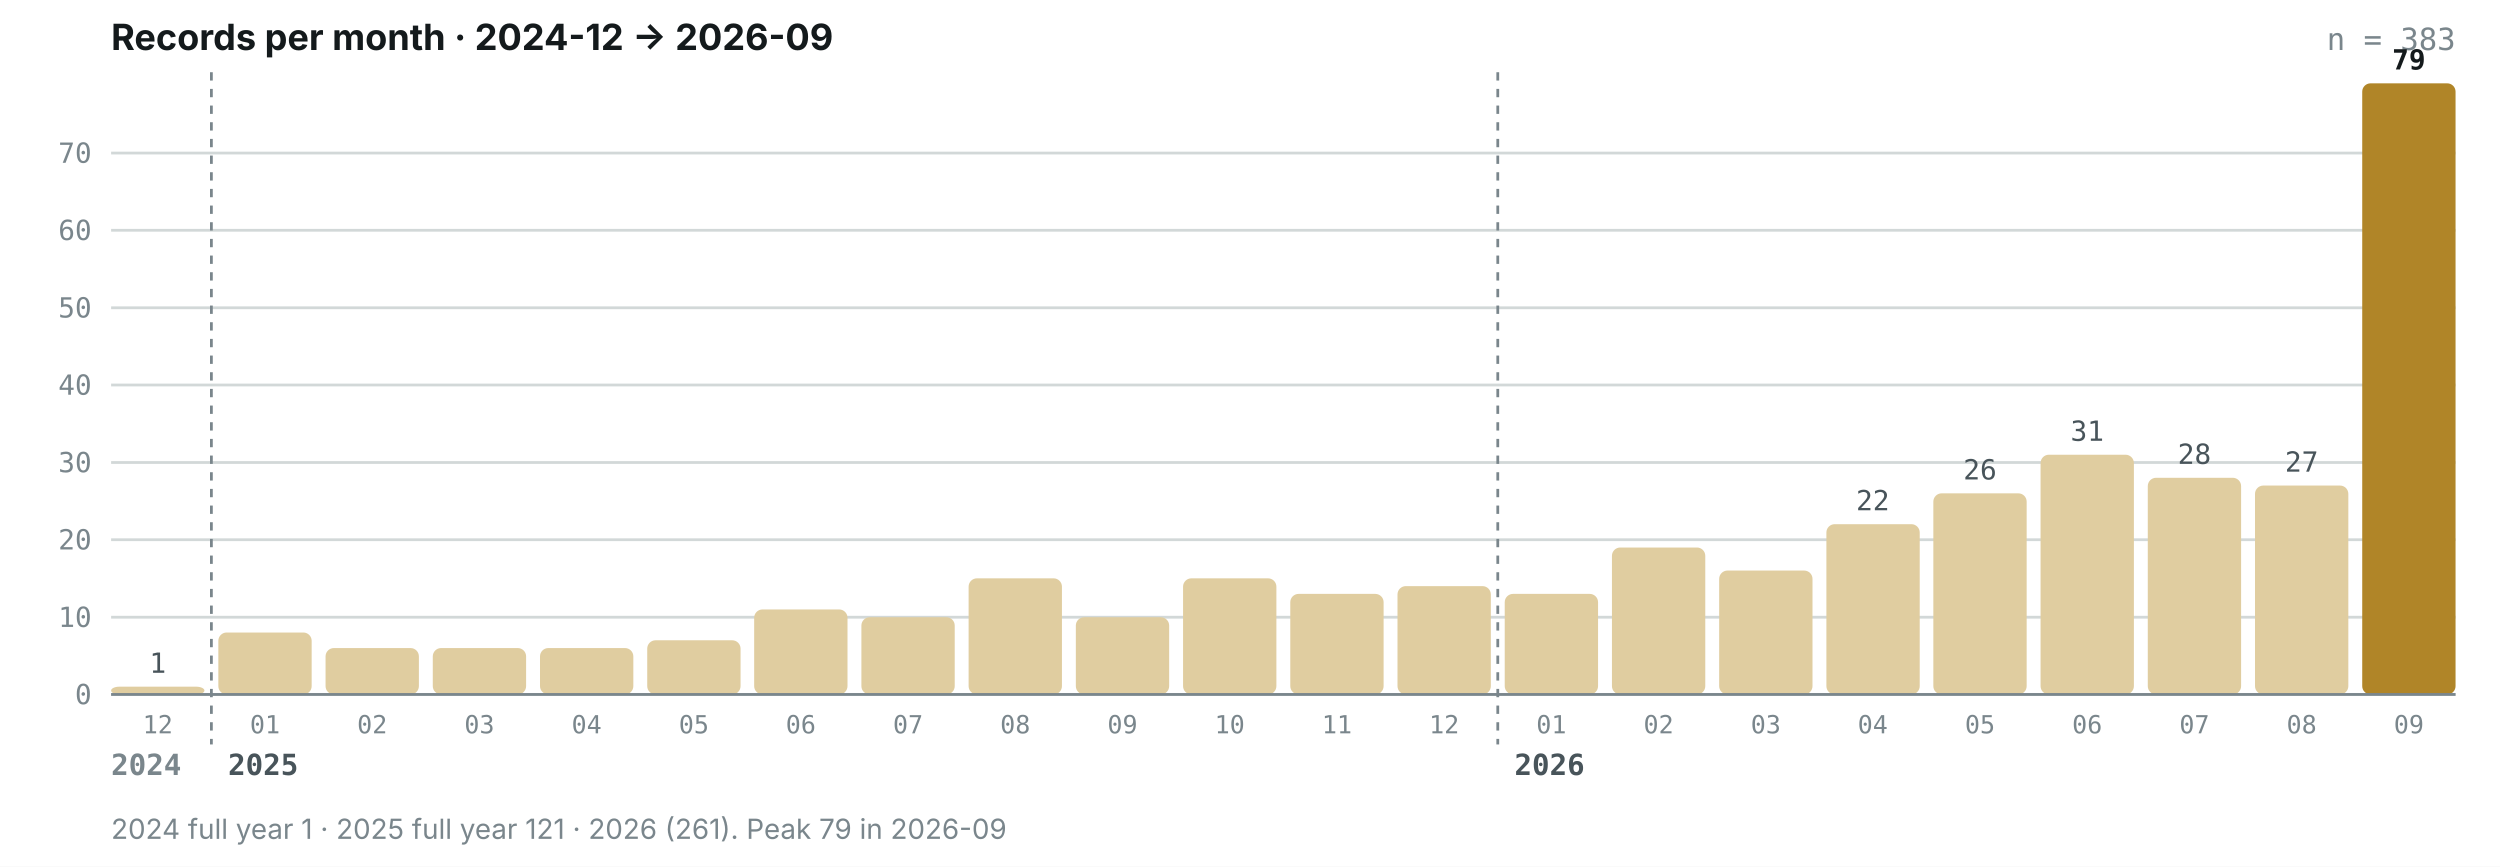
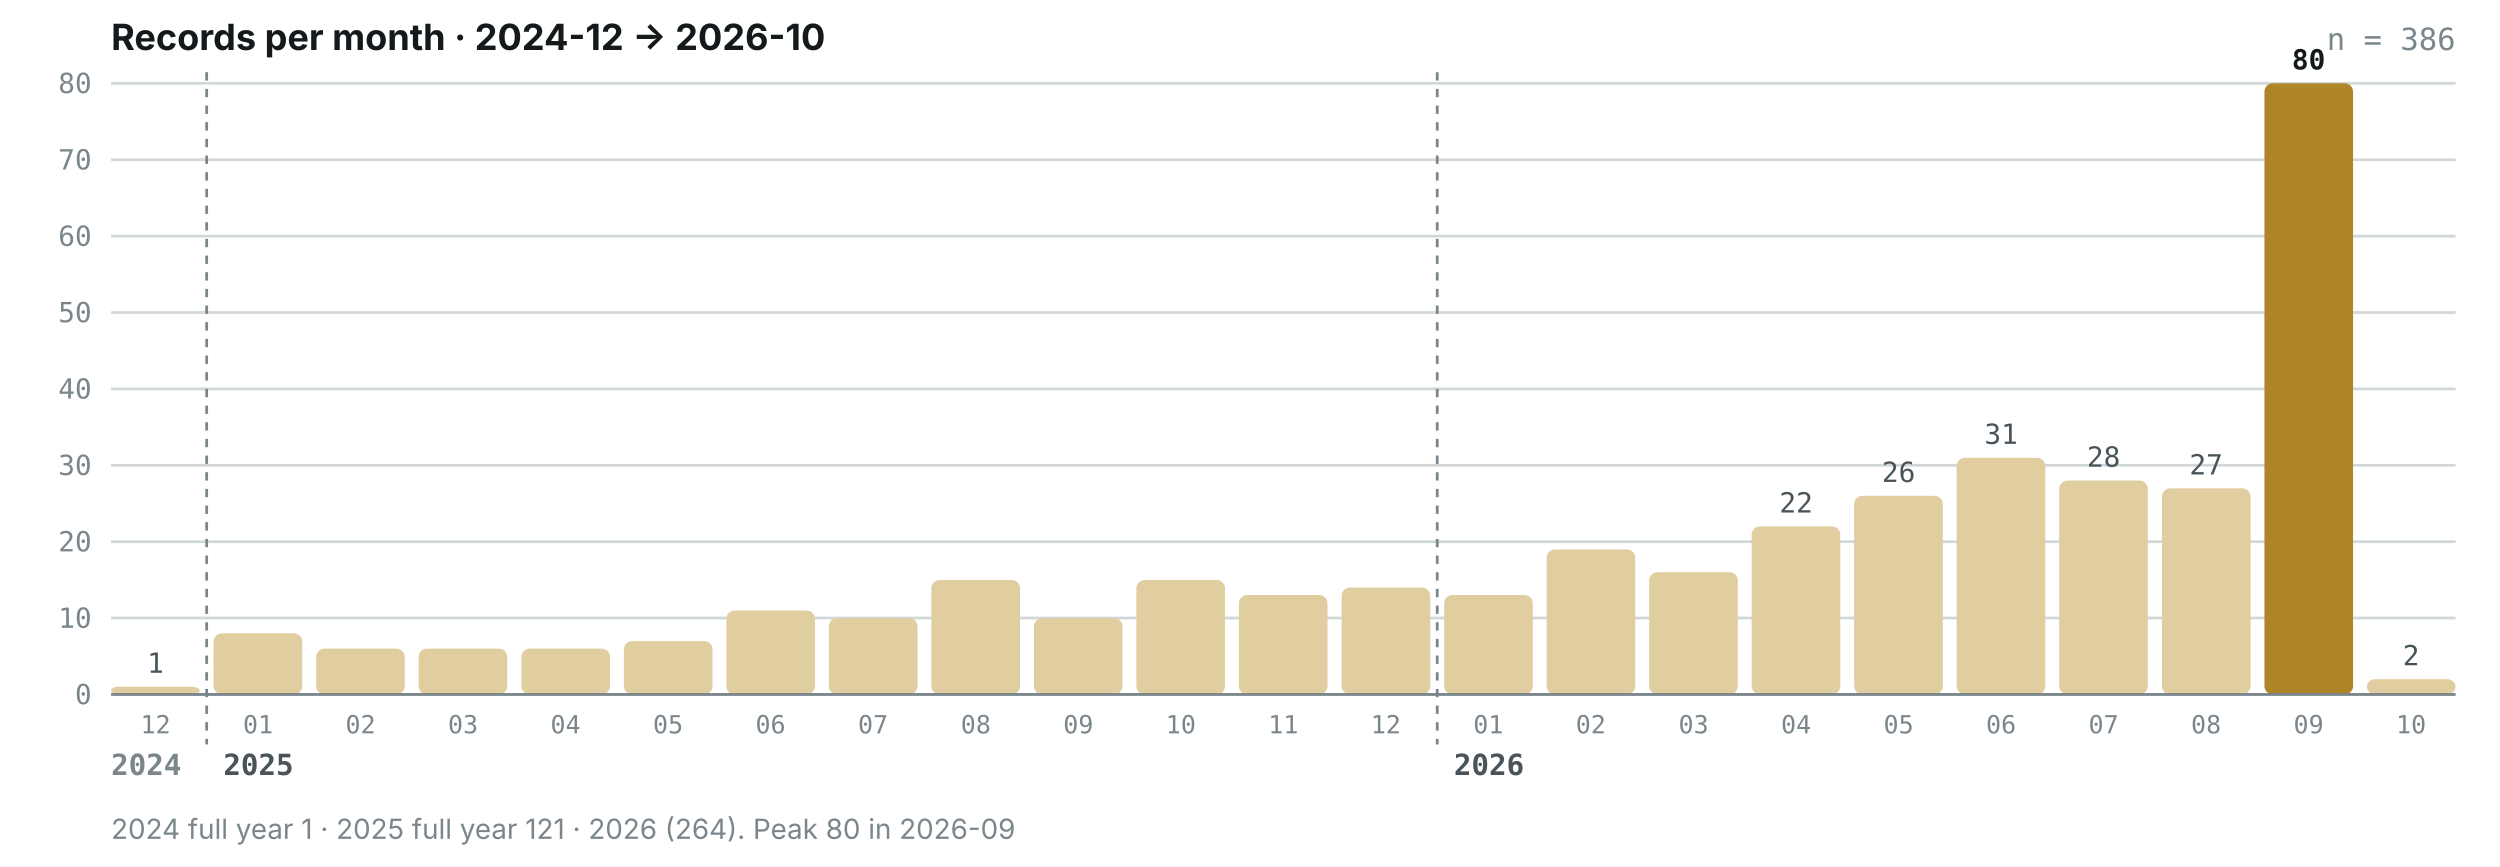
<svg xmlns="http://www.w3.org/2000/svg" viewBox="0 0 900 312" width="900" height="312" role="img" font-family="ui-sans-serif,-apple-system,'Segoe UI','PingFang SC','Microsoft YaHei',sans-serif">
  <rect width="900" height="312" fill="#FFFFFF" />
-   <text x="40" y="18" font-size="13" font-weight="700" fill="#141A1C">Records per month · 2024-12 → 2026-09</text>
-   <text x="884" y="18" font-size="11" text-anchor="end" fill="#7A868C" font-family="ui-monospace,'SF Mono','Cascadia Mono','Consolas',monospace">n = 383</text>
+   <text x="40" y="18" font-size="13" font-weight="700" fill="#141A1C">Records per month · 2024-12 → 2026-10</text>
+   <text x="884" y="18" font-size="11" text-anchor="end" fill="#7A868C" font-family="ui-monospace,'SF Mono','Cascadia Mono','Consolas',monospace">n = 386</text>
  <line x1="40" y1="250.0" x2="884" y2="250.0" stroke="#D2D8D8" stroke-width="1" />
  <text x="33" y="253.5" font-size="10" text-anchor="end" fill="#7A868C" font-family="ui-monospace,'SF Mono','Cascadia Mono','Consolas',monospace">0</text>
-   <line x1="40" y1="222.2" x2="884" y2="222.2" stroke="#D2D8D8" stroke-width="1" />
-   <text x="33" y="225.7" font-size="10" text-anchor="end" fill="#7A868C" font-family="ui-monospace,'SF Mono','Cascadia Mono','Consolas',monospace">10</text>
-   <line x1="40" y1="194.3" x2="884" y2="194.3" stroke="#D2D8D8" stroke-width="1" />
-   <text x="33" y="197.8" font-size="10" text-anchor="end" fill="#7A868C" font-family="ui-monospace,'SF Mono','Cascadia Mono','Consolas',monospace">20</text>
-   <line x1="40" y1="166.5" x2="884" y2="166.5" stroke="#D2D8D8" stroke-width="1" />
-   <text x="33" y="170.0" font-size="10" text-anchor="end" fill="#7A868C" font-family="ui-monospace,'SF Mono','Cascadia Mono','Consolas',monospace">30</text>
-   <line x1="40" y1="138.6" x2="884" y2="138.6" stroke="#D2D8D8" stroke-width="1" />
-   <text x="33" y="142.1" font-size="10" text-anchor="end" fill="#7A868C" font-family="ui-monospace,'SF Mono','Cascadia Mono','Consolas',monospace">40</text>
-   <line x1="40" y1="110.8" x2="884" y2="110.8" stroke="#D2D8D8" stroke-width="1" />
-   <text x="33" y="114.3" font-size="10" text-anchor="end" fill="#7A868C" font-family="ui-monospace,'SF Mono','Cascadia Mono','Consolas',monospace">50</text>
-   <line x1="40" y1="82.9" x2="884" y2="82.9" stroke="#D2D8D8" stroke-width="1" />
-   <text x="33" y="86.4" font-size="10" text-anchor="end" fill="#7A868C" font-family="ui-monospace,'SF Mono','Cascadia Mono','Consolas',monospace">60</text>
-   <line x1="40" y1="55.1" x2="884" y2="55.1" stroke="#D2D8D8" stroke-width="1" />
-   <text x="33" y="58.6" font-size="10" text-anchor="end" fill="#7A868C" font-family="ui-monospace,'SF Mono','Cascadia Mono','Consolas',monospace">70</text>
-   <line x1="76.1" y1="26" x2="76.1" y2="268" stroke="#7A868C" stroke-width="1" stroke-dasharray="3 3" />
-   <text x="82.1" y="279.0" font-size="10.5" font-weight="700" fill="#48545A" font-family="ui-monospace,'SF Mono','Cascadia Mono','Consolas',monospace">2025</text>
-   <line x1="539.2" y1="26" x2="539.2" y2="268" stroke="#7A868C" stroke-width="1" stroke-dasharray="3 3" />
-   <text x="545.2" y="279.0" font-size="10.5" font-weight="700" fill="#48545A" font-family="ui-monospace,'SF Mono','Cascadia Mono','Consolas',monospace">2026</text>
-   <rect x="40.0" y="247.2" width="33.6" height="2.8" rx="3" fill="#E0CDA0" />
-   <text x="56.8" y="242.2" font-size="10" text-anchor="middle" fill="#48545A" font-family="ui-monospace,'SF Mono','Cascadia Mono','Consolas',monospace" font-weight="500">1</text>
-   <text x="56.8" y="264.0" font-size="9" text-anchor="middle" fill="#7A868C" font-family="ui-monospace,'SF Mono','Cascadia Mono','Consolas',monospace">12</text>
-   <rect x="78.6" y="227.7" width="33.6" height="22.3" rx="3" fill="#E0CDA0" />
-   <text x="95.4" y="264.0" font-size="9" text-anchor="middle" fill="#7A868C" font-family="ui-monospace,'SF Mono','Cascadia Mono','Consolas',monospace">01</text>
-   <rect x="117.2" y="233.3" width="33.6" height="16.7" rx="3" fill="#E0CDA0" />
-   <text x="134.0" y="264.0" font-size="9" text-anchor="middle" fill="#7A868C" font-family="ui-monospace,'SF Mono','Cascadia Mono','Consolas',monospace">02</text>
-   <rect x="155.8" y="233.3" width="33.6" height="16.7" rx="3" fill="#E0CDA0" />
-   <text x="172.6" y="264.0" font-size="9" text-anchor="middle" fill="#7A868C" font-family="ui-monospace,'SF Mono','Cascadia Mono','Consolas',monospace">03</text>
-   <rect x="194.4" y="233.3" width="33.6" height="16.7" rx="3" fill="#E0CDA0" />
-   <text x="211.2" y="264.0" font-size="9" text-anchor="middle" fill="#7A868C" font-family="ui-monospace,'SF Mono','Cascadia Mono','Consolas',monospace">04</text>
-   <rect x="233.0" y="230.5" width="33.6" height="19.5" rx="3" fill="#E0CDA0" />
-   <text x="249.8" y="264.0" font-size="9" text-anchor="middle" fill="#7A868C" font-family="ui-monospace,'SF Mono','Cascadia Mono','Consolas',monospace">05</text>
-   <rect x="271.5" y="219.4" width="33.6" height="30.6" rx="3" fill="#E0CDA0" />
-   <text x="288.3" y="264.0" font-size="9" text-anchor="middle" fill="#7A868C" font-family="ui-monospace,'SF Mono','Cascadia Mono','Consolas',monospace">06</text>
-   <rect x="310.1" y="222.2" width="33.6" height="27.8" rx="3" fill="#E0CDA0" />
-   <text x="326.9" y="264.0" font-size="9" text-anchor="middle" fill="#7A868C" font-family="ui-monospace,'SF Mono','Cascadia Mono','Consolas',monospace">07</text>
-   <rect x="348.7" y="208.2" width="33.6" height="41.8" rx="3" fill="#E0CDA0" />
-   <text x="365.5" y="264.0" font-size="9" text-anchor="middle" fill="#7A868C" font-family="ui-monospace,'SF Mono','Cascadia Mono','Consolas',monospace">08</text>
-   <rect x="387.3" y="222.2" width="33.6" height="27.8" rx="3" fill="#E0CDA0" />
-   <text x="404.1" y="264.0" font-size="9" text-anchor="middle" fill="#7A868C" font-family="ui-monospace,'SF Mono','Cascadia Mono','Consolas',monospace">09</text>
-   <rect x="425.9" y="208.2" width="33.6" height="41.8" rx="3" fill="#E0CDA0" />
-   <text x="442.7" y="264.0" font-size="9" text-anchor="middle" fill="#7A868C" font-family="ui-monospace,'SF Mono','Cascadia Mono','Consolas',monospace">10</text>
-   <rect x="464.5" y="213.8" width="33.6" height="36.2" rx="3" fill="#E0CDA0" />
-   <text x="481.3" y="264.0" font-size="9" text-anchor="middle" fill="#7A868C" font-family="ui-monospace,'SF Mono','Cascadia Mono','Consolas',monospace">11</text>
-   <rect x="503.1" y="211.0" width="33.6" height="39.0" rx="3" fill="#E0CDA0" />
-   <text x="519.9" y="264.0" font-size="9" text-anchor="middle" fill="#7A868C" font-family="ui-monospace,'SF Mono','Cascadia Mono','Consolas',monospace">12</text>
-   <rect x="541.7" y="213.8" width="33.6" height="36.2" rx="3" fill="#E0CDA0" />
-   <text x="558.5" y="264.0" font-size="9" text-anchor="middle" fill="#7A868C" font-family="ui-monospace,'SF Mono','Cascadia Mono','Consolas',monospace">01</text>
-   <rect x="580.3" y="197.1" width="33.6" height="52.9" rx="3" fill="#E0CDA0" />
-   <text x="597.1" y="264.0" font-size="9" text-anchor="middle" fill="#7A868C" font-family="ui-monospace,'SF Mono','Cascadia Mono','Consolas',monospace">02</text>
-   <rect x="618.9" y="205.4" width="33.6" height="44.6" rx="3" fill="#E0CDA0" />
-   <text x="635.7" y="264.0" font-size="9" text-anchor="middle" fill="#7A868C" font-family="ui-monospace,'SF Mono','Cascadia Mono','Consolas',monospace">03</text>
-   <rect x="657.5" y="188.7" width="33.6" height="61.3" rx="3" fill="#E0CDA0" />
-   <text x="674.2" y="183.7" font-size="10" text-anchor="middle" fill="#48545A" font-family="ui-monospace,'SF Mono','Cascadia Mono','Consolas',monospace" font-weight="500">22</text>
-   <text x="674.2" y="264.0" font-size="9" text-anchor="middle" fill="#7A868C" font-family="ui-monospace,'SF Mono','Cascadia Mono','Consolas',monospace">04</text>
-   <rect x="696.0" y="177.6" width="33.6" height="72.4" rx="3" fill="#E0CDA0" />
-   <text x="712.8" y="172.6" font-size="10" text-anchor="middle" fill="#48545A" font-family="ui-monospace,'SF Mono','Cascadia Mono','Consolas',monospace" font-weight="500">26</text>
-   <text x="712.8" y="264.0" font-size="9" text-anchor="middle" fill="#7A868C" font-family="ui-monospace,'SF Mono','Cascadia Mono','Consolas',monospace">05</text>
-   <rect x="734.6" y="163.7" width="33.6" height="86.3" rx="3" fill="#E0CDA0" />
-   <text x="751.4" y="158.7" font-size="10" text-anchor="middle" fill="#48545A" font-family="ui-monospace,'SF Mono','Cascadia Mono','Consolas',monospace" font-weight="500">31</text>
-   <text x="751.4" y="264.0" font-size="9" text-anchor="middle" fill="#7A868C" font-family="ui-monospace,'SF Mono','Cascadia Mono','Consolas',monospace">06</text>
-   <rect x="773.2" y="172.0" width="33.6" height="78.0" rx="3" fill="#E0CDA0" />
-   <text x="790.0" y="167.0" font-size="10" text-anchor="middle" fill="#48545A" font-family="ui-monospace,'SF Mono','Cascadia Mono','Consolas',monospace" font-weight="500">28</text>
-   <text x="790.0" y="264.0" font-size="9" text-anchor="middle" fill="#7A868C" font-family="ui-monospace,'SF Mono','Cascadia Mono','Consolas',monospace">07</text>
-   <rect x="811.8" y="174.8" width="33.6" height="75.2" rx="3" fill="#E0CDA0" />
-   <text x="828.6" y="169.8" font-size="10" text-anchor="middle" fill="#48545A" font-family="ui-monospace,'SF Mono','Cascadia Mono','Consolas',monospace" font-weight="500">27</text>
-   <text x="828.6" y="264.0" font-size="9" text-anchor="middle" fill="#7A868C" font-family="ui-monospace,'SF Mono','Cascadia Mono','Consolas',monospace">08</text>
-   <rect x="850.4" y="30.0" width="33.6" height="220.0" rx="3" fill="#B08528" />
-   <text x="867.2" y="25.0" font-size="10" text-anchor="middle" fill="#141A1C" font-family="ui-monospace,'SF Mono','Cascadia Mono','Consolas',monospace" font-weight="700">79</text>
-   <text x="867.2" y="264.0" font-size="9" text-anchor="middle" fill="#7A868C" font-family="ui-monospace,'SF Mono','Cascadia Mono','Consolas',monospace">09</text>
+   <line x1="40" y1="222.5" x2="884" y2="222.5" stroke="#D2D8D8" stroke-width="1" />
+   <text x="33" y="226.0" font-size="10" text-anchor="end" fill="#7A868C" font-family="ui-monospace,'SF Mono','Cascadia Mono','Consolas',monospace">10</text>
+   <line x1="40" y1="195.0" x2="884" y2="195.0" stroke="#D2D8D8" stroke-width="1" />
+   <text x="33" y="198.5" font-size="10" text-anchor="end" fill="#7A868C" font-family="ui-monospace,'SF Mono','Cascadia Mono','Consolas',monospace">20</text>
+   <line x1="40" y1="167.5" x2="884" y2="167.5" stroke="#D2D8D8" stroke-width="1" />
+   <text x="33" y="171.0" font-size="10" text-anchor="end" fill="#7A868C" font-family="ui-monospace,'SF Mono','Cascadia Mono','Consolas',monospace">30</text>
+   <line x1="40" y1="140.0" x2="884" y2="140.0" stroke="#D2D8D8" stroke-width="1" />
+   <text x="33" y="143.5" font-size="10" text-anchor="end" fill="#7A868C" font-family="ui-monospace,'SF Mono','Cascadia Mono','Consolas',monospace">40</text>
+   <line x1="40" y1="112.5" x2="884" y2="112.5" stroke="#D2D8D8" stroke-width="1" />
+   <text x="33" y="116.0" font-size="10" text-anchor="end" fill="#7A868C" font-family="ui-monospace,'SF Mono','Cascadia Mono','Consolas',monospace">50</text>
+   <line x1="40" y1="85.0" x2="884" y2="85.0" stroke="#D2D8D8" stroke-width="1" />
+   <text x="33" y="88.5" font-size="10" text-anchor="end" fill="#7A868C" font-family="ui-monospace,'SF Mono','Cascadia Mono','Consolas',monospace">60</text>
+   <line x1="40" y1="57.5" x2="884" y2="57.5" stroke="#D2D8D8" stroke-width="1" />
+   <text x="33" y="61.0" font-size="10" text-anchor="end" fill="#7A868C" font-family="ui-monospace,'SF Mono','Cascadia Mono','Consolas',monospace">70</text>
+   <line x1="40" y1="30.0" x2="884" y2="30.0" stroke="#D2D8D8" stroke-width="1" />
+   <text x="33" y="33.5" font-size="10" text-anchor="end" fill="#7A868C" font-family="ui-monospace,'SF Mono','Cascadia Mono','Consolas',monospace">80</text>
+   <line x1="74.4" y1="26" x2="74.4" y2="268" stroke="#7A868C" stroke-width="1" stroke-dasharray="3 3" />
+   <text x="80.4" y="279.0" font-size="10.5" font-weight="700" fill="#48545A" font-family="ui-monospace,'SF Mono','Cascadia Mono','Consolas',monospace">2025</text>
+   <line x1="517.4" y1="26" x2="517.4" y2="268" stroke="#7A868C" stroke-width="1" stroke-dasharray="3 3" />
+   <text x="523.4" y="279.0" font-size="10.5" font-weight="700" fill="#48545A" font-family="ui-monospace,'SF Mono','Cascadia Mono','Consolas',monospace">2026</text>
+   <rect x="40.0" y="247.2" width="31.9" height="2.8" rx="3" fill="#E0CDA0" />
+   <text x="56.0" y="242.2" font-size="10" text-anchor="middle" fill="#48545A" font-family="ui-monospace,'SF Mono','Cascadia Mono','Consolas',monospace" font-weight="500">1</text>
+   <text x="56.0" y="264.0" font-size="9" text-anchor="middle" fill="#7A868C" font-family="ui-monospace,'SF Mono','Cascadia Mono','Consolas',monospace">12</text>
+   <rect x="76.9" y="228.0" width="31.9" height="22.0" rx="3" fill="#E0CDA0" />
+   <text x="92.9" y="264.0" font-size="9" text-anchor="middle" fill="#7A868C" font-family="ui-monospace,'SF Mono','Cascadia Mono','Consolas',monospace">01</text>
+   <rect x="113.8" y="233.5" width="31.9" height="16.5" rx="3" fill="#E0CDA0" />
+   <text x="129.8" y="264.0" font-size="9" text-anchor="middle" fill="#7A868C" font-family="ui-monospace,'SF Mono','Cascadia Mono','Consolas',monospace">02</text>
+   <rect x="150.7" y="233.5" width="31.9" height="16.5" rx="3" fill="#E0CDA0" />
+   <text x="166.7" y="264.0" font-size="9" text-anchor="middle" fill="#7A868C" font-family="ui-monospace,'SF Mono','Cascadia Mono','Consolas',monospace">03</text>
+   <rect x="187.7" y="233.5" width="31.9" height="16.5" rx="3" fill="#E0CDA0" />
+   <text x="203.6" y="264.0" font-size="9" text-anchor="middle" fill="#7A868C" font-family="ui-monospace,'SF Mono','Cascadia Mono','Consolas',monospace">04</text>
+   <rect x="224.6" y="230.8" width="31.9" height="19.2" rx="3" fill="#E0CDA0" />
+   <text x="240.5" y="264.0" font-size="9" text-anchor="middle" fill="#7A868C" font-family="ui-monospace,'SF Mono','Cascadia Mono','Consolas',monospace">05</text>
+   <rect x="261.5" y="219.8" width="31.9" height="30.2" rx="3" fill="#E0CDA0" />
+   <text x="277.4" y="264.0" font-size="9" text-anchor="middle" fill="#7A868C" font-family="ui-monospace,'SF Mono','Cascadia Mono','Consolas',monospace">06</text>
+   <rect x="298.4" y="222.5" width="31.9" height="27.5" rx="3" fill="#E0CDA0" />
+   <text x="314.3" y="264.0" font-size="9" text-anchor="middle" fill="#7A868C" font-family="ui-monospace,'SF Mono','Cascadia Mono','Consolas',monospace">07</text>
+   <rect x="335.3" y="208.8" width="31.9" height="41.2" rx="3" fill="#E0CDA0" />
+   <text x="351.3" y="264.0" font-size="9" text-anchor="middle" fill="#7A868C" font-family="ui-monospace,'SF Mono','Cascadia Mono','Consolas',monospace">08</text>
+   <rect x="372.2" y="222.5" width="31.9" height="27.5" rx="3" fill="#E0CDA0" />
+   <text x="388.2" y="264.0" font-size="9" text-anchor="middle" fill="#7A868C" font-family="ui-monospace,'SF Mono','Cascadia Mono','Consolas',monospace">09</text>
+   <rect x="409.1" y="208.8" width="31.9" height="41.2" rx="3" fill="#E0CDA0" />
+   <text x="425.1" y="264.0" font-size="9" text-anchor="middle" fill="#7A868C" font-family="ui-monospace,'SF Mono','Cascadia Mono','Consolas',monospace">10</text>
+   <rect x="446.0" y="214.2" width="31.9" height="35.8" rx="3" fill="#E0CDA0" />
+   <text x="462.0" y="264.0" font-size="9" text-anchor="middle" fill="#7A868C" font-family="ui-monospace,'SF Mono','Cascadia Mono','Consolas',monospace">11</text>
+   <rect x="483.0" y="211.5" width="31.9" height="38.5" rx="3" fill="#E0CDA0" />
+   <text x="498.9" y="264.0" font-size="9" text-anchor="middle" fill="#7A868C" font-family="ui-monospace,'SF Mono','Cascadia Mono','Consolas',monospace">12</text>
+   <rect x="519.9" y="214.2" width="31.9" height="35.8" rx="3" fill="#E0CDA0" />
+   <text x="535.8" y="264.0" font-size="9" text-anchor="middle" fill="#7A868C" font-family="ui-monospace,'SF Mono','Cascadia Mono','Consolas',monospace">01</text>
+   <rect x="556.8" y="197.8" width="31.9" height="52.2" rx="3" fill="#E0CDA0" />
+   <text x="572.7" y="264.0" font-size="9" text-anchor="middle" fill="#7A868C" font-family="ui-monospace,'SF Mono','Cascadia Mono','Consolas',monospace">02</text>
+   <rect x="593.7" y="206.0" width="31.9" height="44.0" rx="3" fill="#E0CDA0" />
+   <text x="609.7" y="264.0" font-size="9" text-anchor="middle" fill="#7A868C" font-family="ui-monospace,'SF Mono','Cascadia Mono','Consolas',monospace">03</text>
+   <rect x="630.6" y="189.5" width="31.9" height="60.5" rx="3" fill="#E0CDA0" />
+   <text x="646.6" y="184.5" font-size="10" text-anchor="middle" fill="#48545A" font-family="ui-monospace,'SF Mono','Cascadia Mono','Consolas',monospace" font-weight="500">22</text>
+   <text x="646.6" y="264.0" font-size="9" text-anchor="middle" fill="#7A868C" font-family="ui-monospace,'SF Mono','Cascadia Mono','Consolas',monospace">04</text>
+   <rect x="667.5" y="178.5" width="31.9" height="71.5" rx="3" fill="#E0CDA0" />
+   <text x="683.5" y="173.5" font-size="10" text-anchor="middle" fill="#48545A" font-family="ui-monospace,'SF Mono','Cascadia Mono','Consolas',monospace" font-weight="500">26</text>
+   <text x="683.5" y="264.0" font-size="9" text-anchor="middle" fill="#7A868C" font-family="ui-monospace,'SF Mono','Cascadia Mono','Consolas',monospace">05</text>
+   <rect x="704.4" y="164.8" width="31.9" height="85.2" rx="3" fill="#E0CDA0" />
+   <text x="720.4" y="159.8" font-size="10" text-anchor="middle" fill="#48545A" font-family="ui-monospace,'SF Mono','Cascadia Mono','Consolas',monospace" font-weight="500">31</text>
+   <text x="720.4" y="264.0" font-size="9" text-anchor="middle" fill="#7A868C" font-family="ui-monospace,'SF Mono','Cascadia Mono','Consolas',monospace">06</text>
+   <rect x="741.3" y="173.0" width="31.9" height="77.0" rx="3" fill="#E0CDA0" />
+   <text x="757.3" y="168.0" font-size="10" text-anchor="middle" fill="#48545A" font-family="ui-monospace,'SF Mono','Cascadia Mono','Consolas',monospace" font-weight="500">28</text>
+   <text x="757.3" y="264.0" font-size="9" text-anchor="middle" fill="#7A868C" font-family="ui-monospace,'SF Mono','Cascadia Mono','Consolas',monospace">07</text>
+   <rect x="778.3" y="175.8" width="31.9" height="74.2" rx="3" fill="#E0CDA0" />
+   <text x="794.2" y="170.8" font-size="10" text-anchor="middle" fill="#48545A" font-family="ui-monospace,'SF Mono','Cascadia Mono','Consolas',monospace" font-weight="500">27</text>
+   <text x="794.2" y="264.0" font-size="9" text-anchor="middle" fill="#7A868C" font-family="ui-monospace,'SF Mono','Cascadia Mono','Consolas',monospace">08</text>
+   <rect x="815.2" y="30.0" width="31.9" height="220.0" rx="3" fill="#B08528" />
+   <text x="831.1" y="25.0" font-size="10" text-anchor="middle" fill="#141A1C" font-family="ui-monospace,'SF Mono','Cascadia Mono','Consolas',monospace" font-weight="700">80</text>
+   <text x="831.1" y="264.0" font-size="9" text-anchor="middle" fill="#7A868C" font-family="ui-monospace,'SF Mono','Cascadia Mono','Consolas',monospace">09</text>
+   <rect x="852.1" y="244.5" width="31.9" height="5.5" rx="3" fill="#E0CDA0" />
+   <text x="868.0" y="239.5" font-size="10" text-anchor="middle" fill="#48545A" font-family="ui-monospace,'SF Mono','Cascadia Mono','Consolas',monospace" font-weight="500">2</text>
+   <text x="868.0" y="264.0" font-size="9" text-anchor="middle" fill="#7A868C" font-family="ui-monospace,'SF Mono','Cascadia Mono','Consolas',monospace">10</text>
  <line x1="40" y1="250" x2="884" y2="250" stroke="#7A868C" stroke-width="1" />
  <text x="40" y="279.0" font-size="10.5" font-weight="700" fill="#7A868C" font-family="ui-monospace,'SF Mono','Cascadia Mono','Consolas',monospace">2024</text>
-   <text x="40" y="302" font-size="10" fill="#7A868C">2024 full year 1 · 2025 full year 121 · 2026 (261). Peak 79 in 2026-09</text>
+   <text x="40" y="302" font-size="10" fill="#7A868C">2024 full year 1 · 2025 full year 121 · 2026 (264). Peak 80 in 2026-09</text>
</svg>
